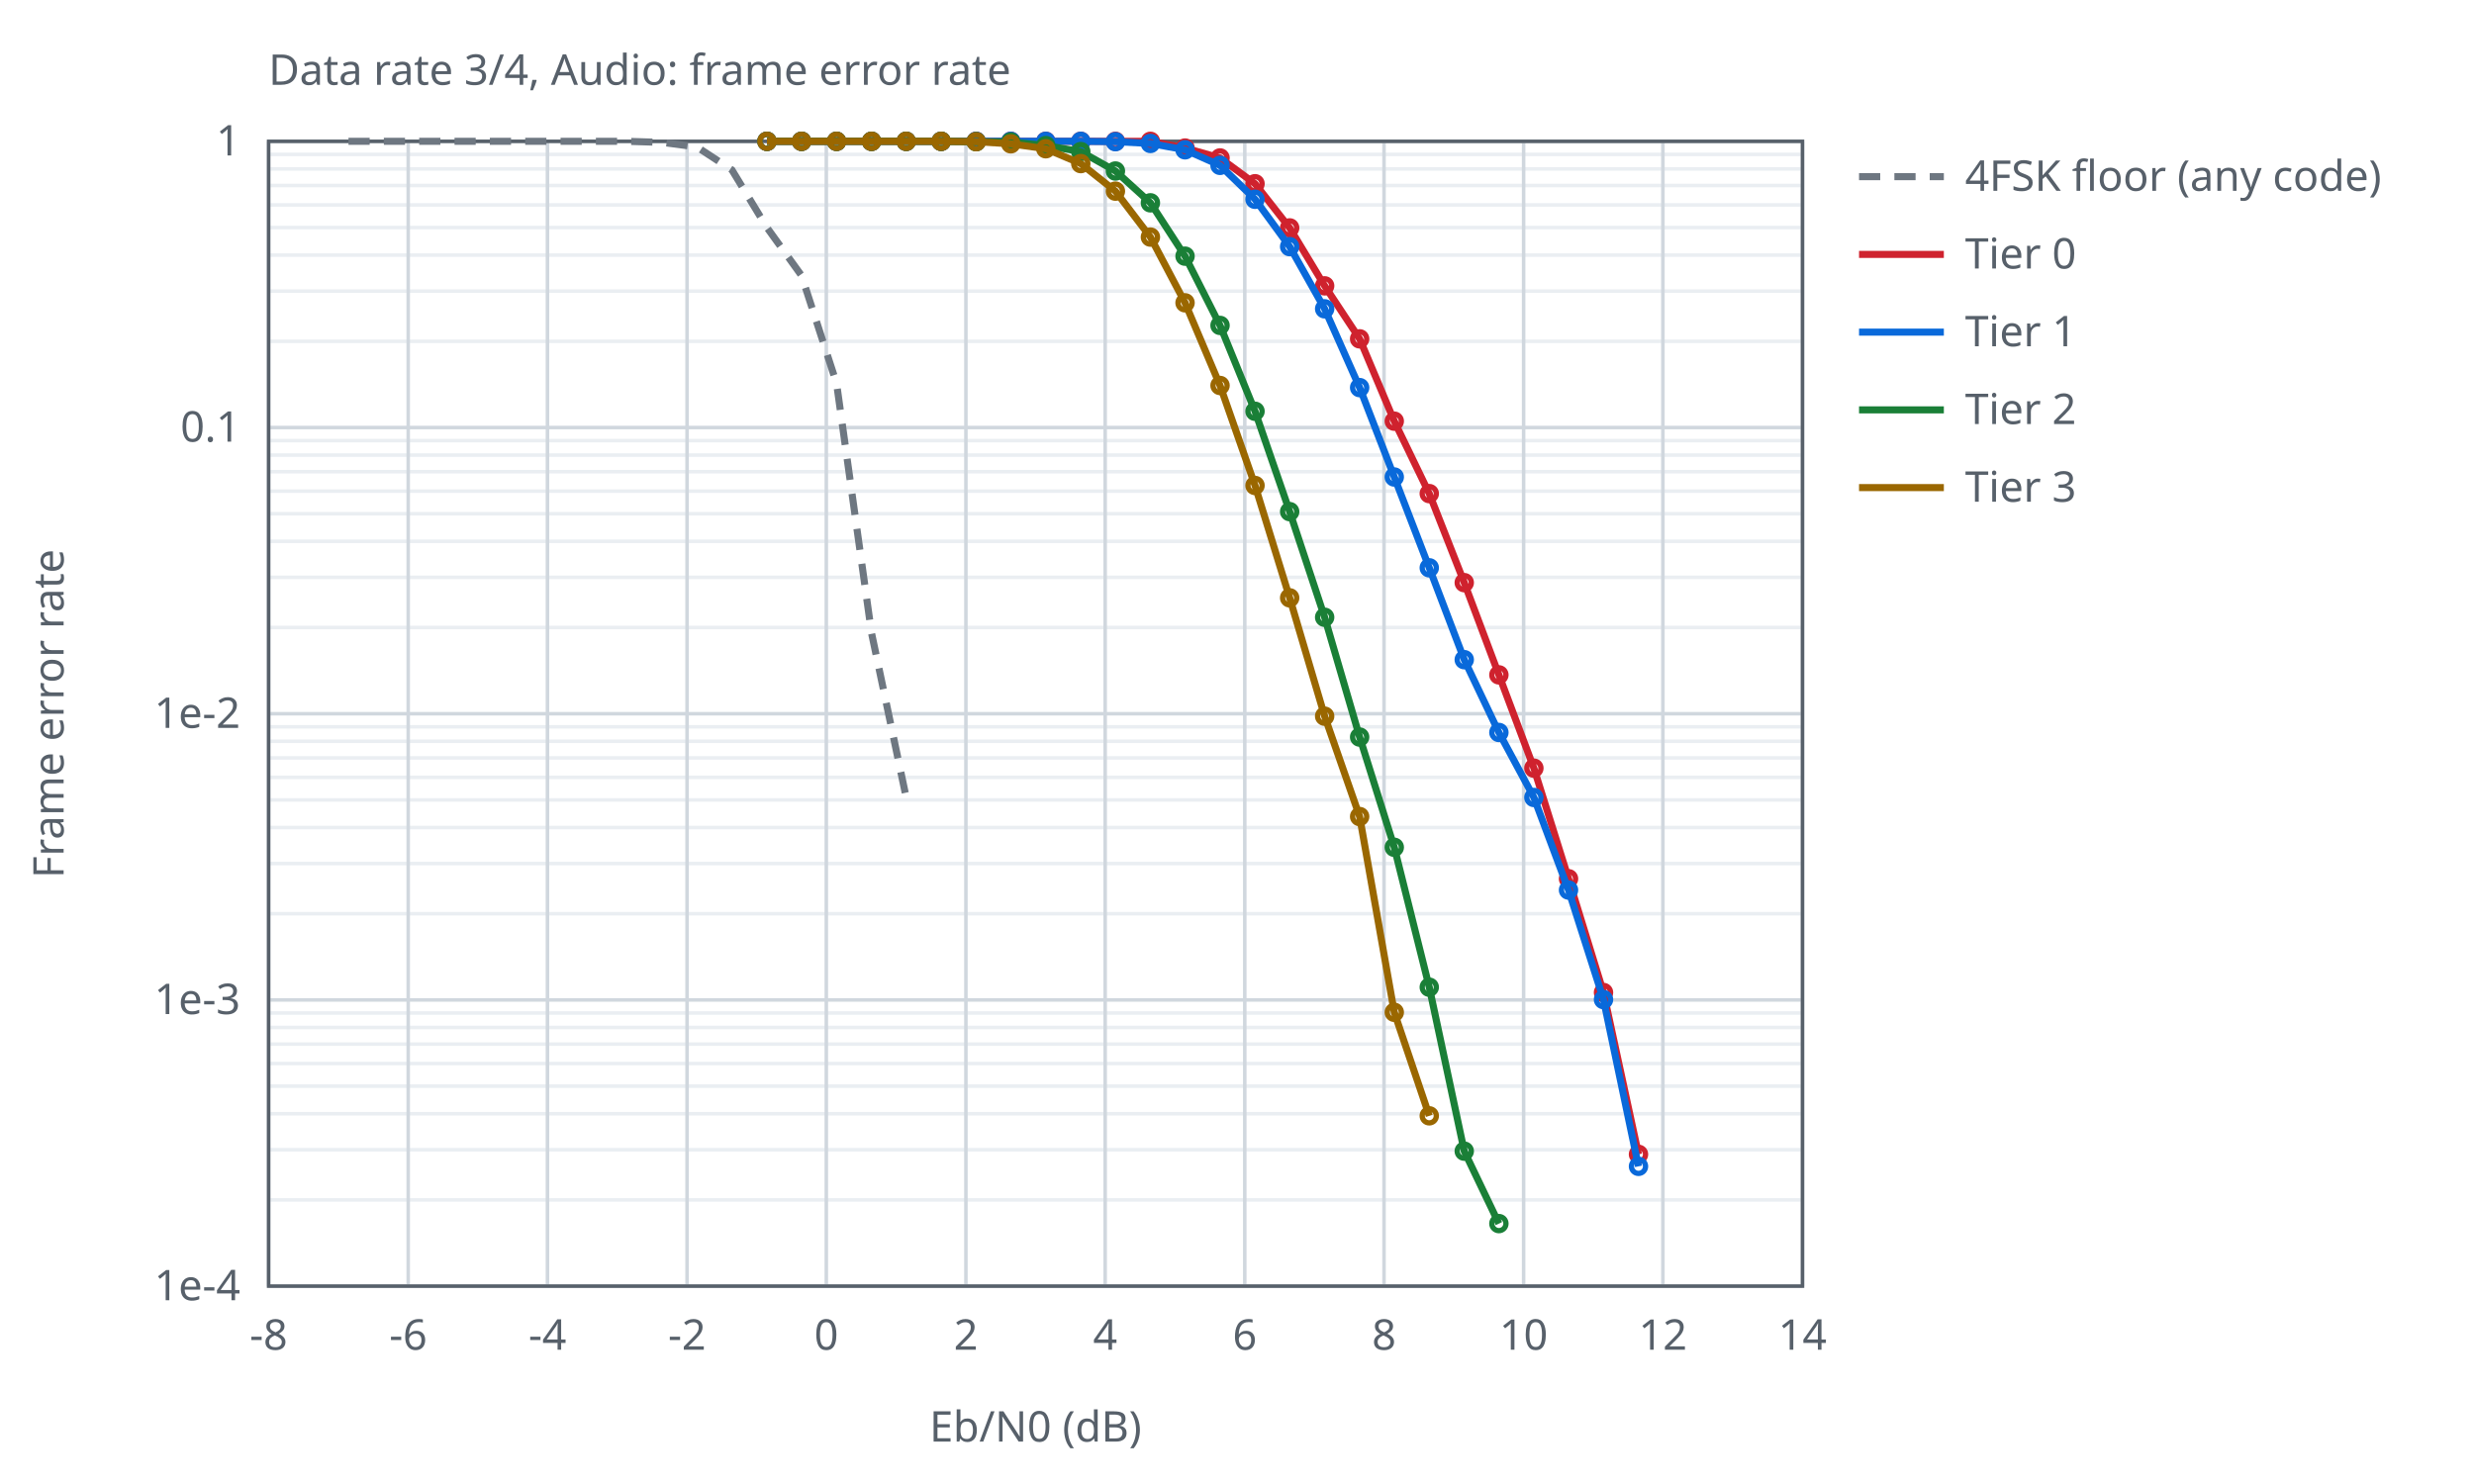
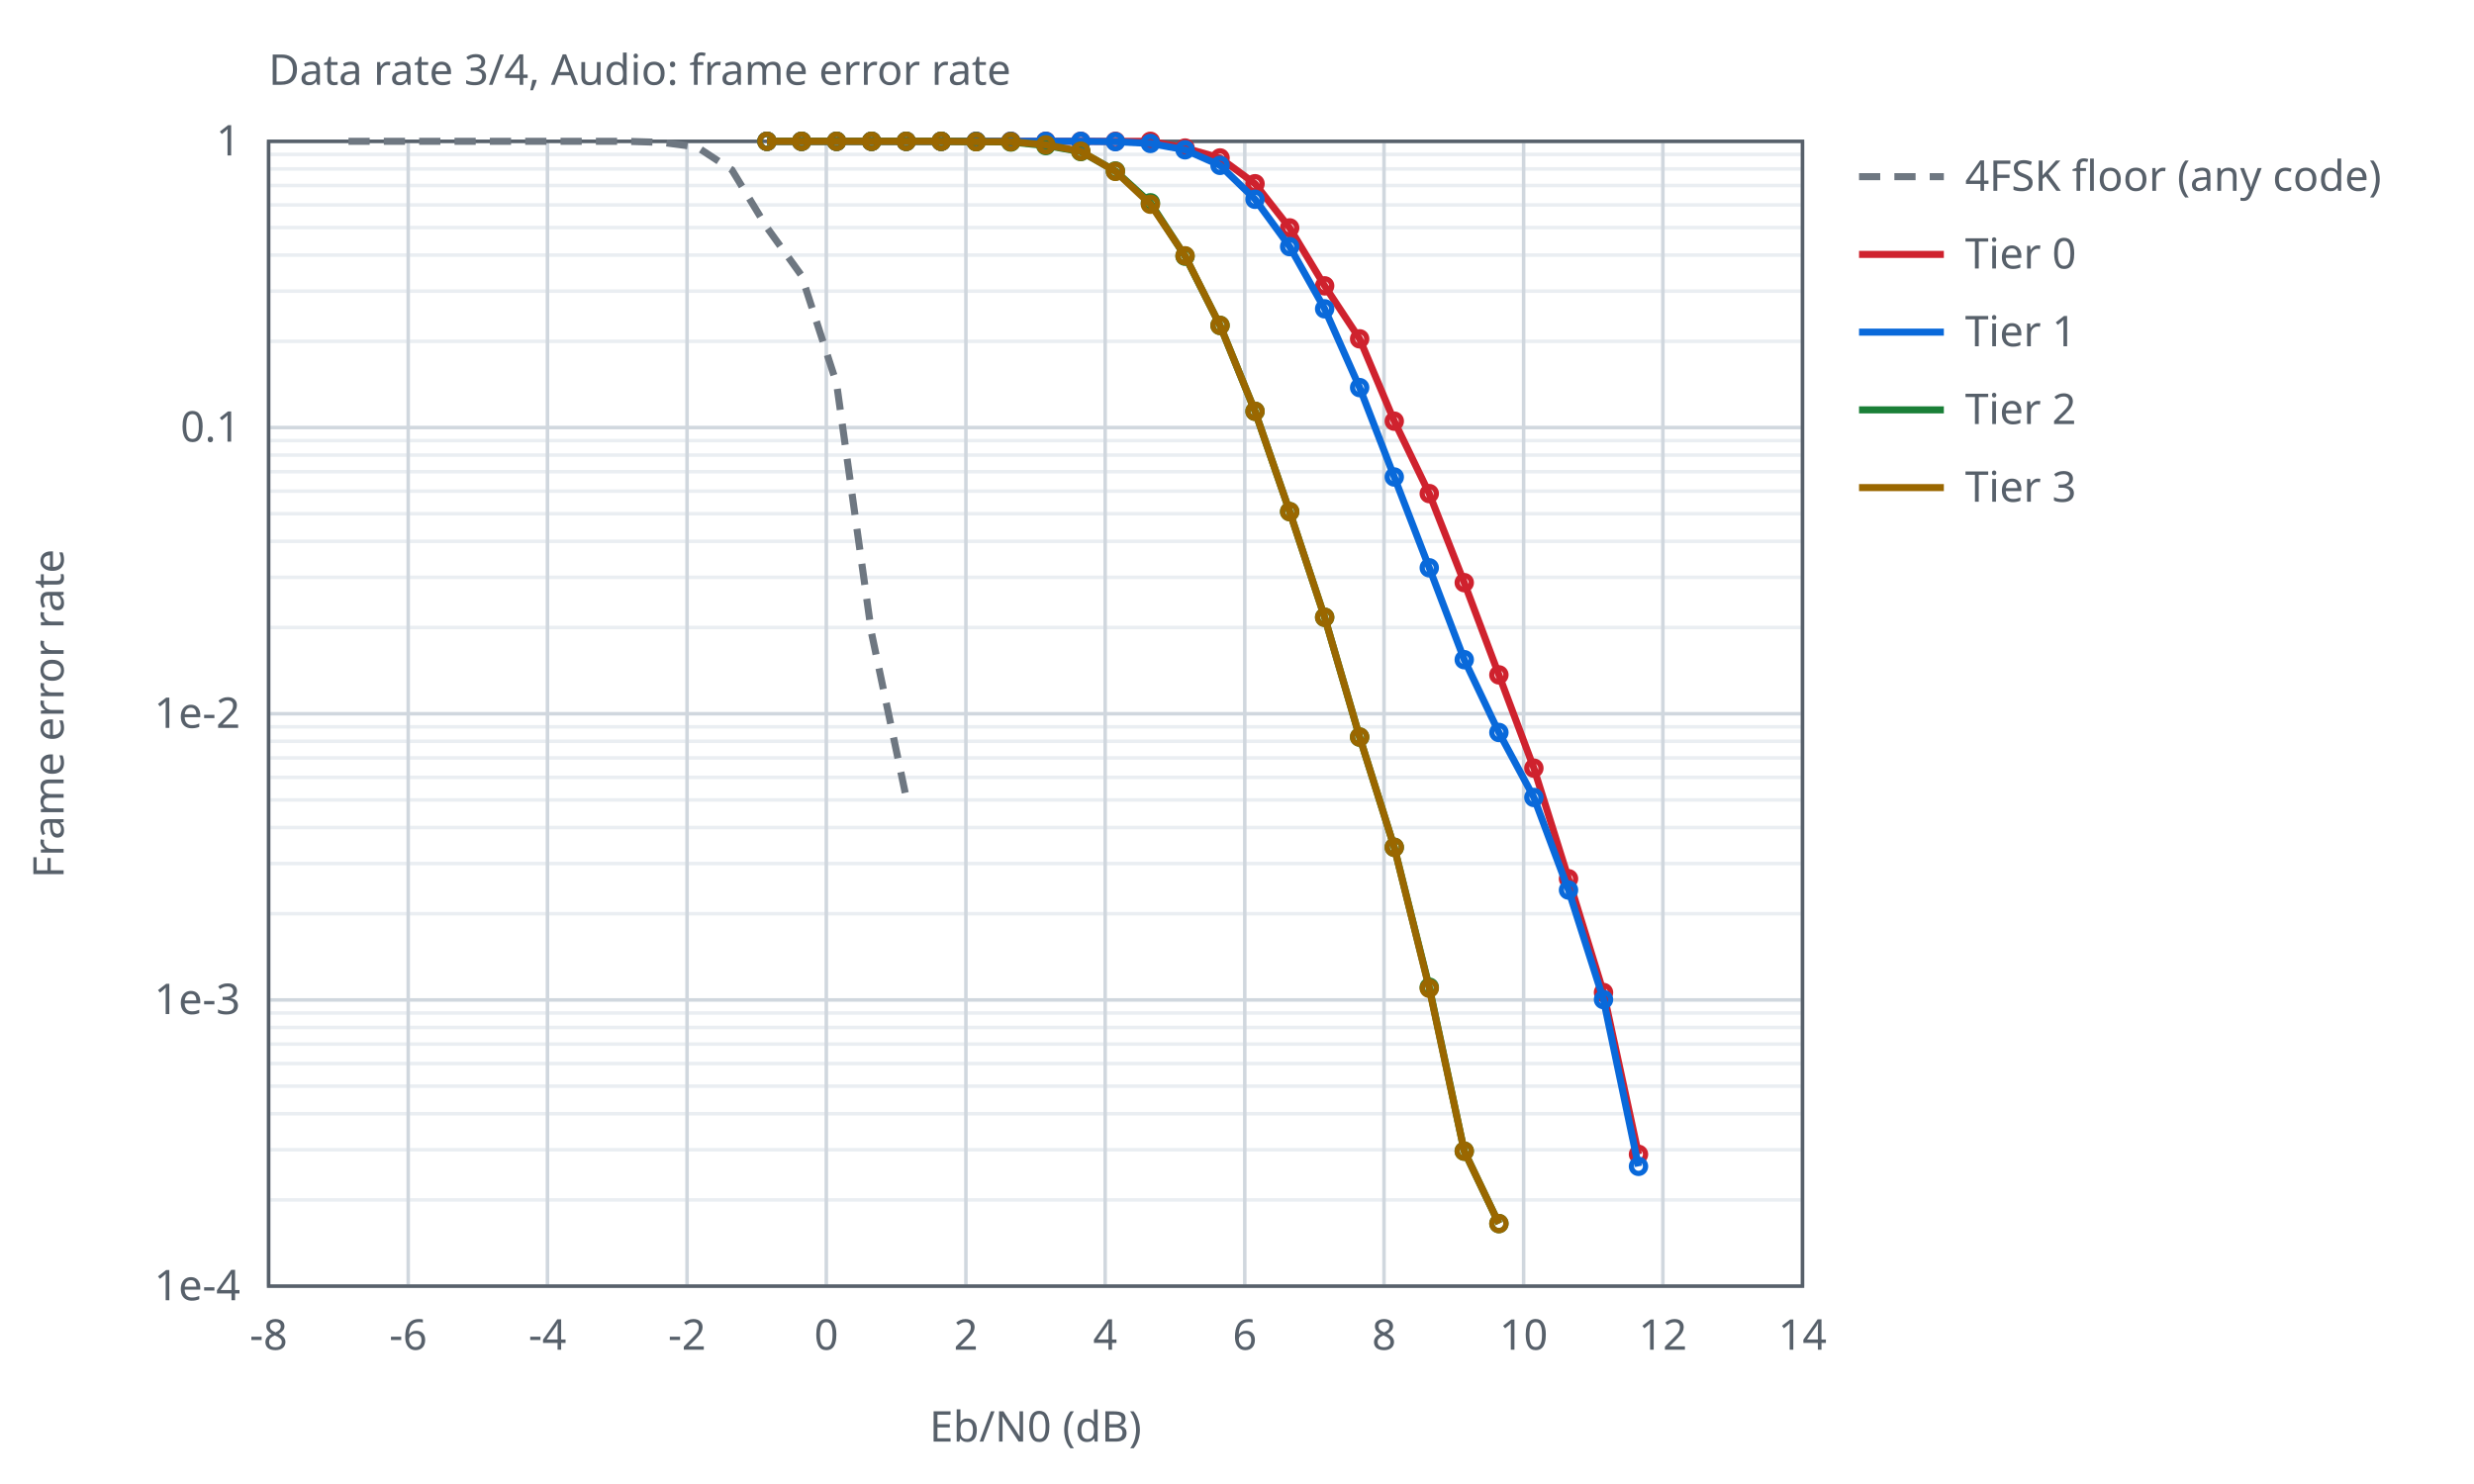
<svg xmlns="http://www.w3.org/2000/svg" width="700" height="420" viewBox="0 0 700 420">
  <style>text{font-family:sans-serif;font-size:12px;fill:#57606a}.ax{stroke:#57606a;stroke-width:1;fill:none}.gr{stroke:#d0d7de;stroke-width:1}.mi{stroke:#eaeef2;stroke-width:1}.r0{stroke:#6e7781}.r1{stroke:#bc4c00}.r2{stroke:#8250df}.s1{stroke:#cf222e}.s2{stroke:#0969da}.s3{stroke:#1a7f37}.s4{stroke:#9a6700}.l{fill:none;stroke-width:2}.p{fill:none;stroke-width:1.5}@media (prefers-color-scheme:dark){text{fill:#c9d1d9}.ax{stroke:#8b949e}.gr{stroke:#30363d}.mi{stroke:#21262d}.r0{stroke:#8b949e}.r1{stroke:#f0883e}.r2{stroke:#d2a8ff}.s1{stroke:#ff7b72}.s2{stroke:#58a6ff}.s3{stroke:#3fb950}.s4{stroke:#d29922}}</style>
  <text x="76.0" y="24">Data rate 3/4, Audio: frame error rate</text>
  <line class="mi" x1="76.0" y1="96.6" x2="510.0" y2="96.6" />
  <line class="mi" x1="76.0" y1="82.4" x2="510.0" y2="82.4" />
  <line class="mi" x1="76.0" y1="72.2" x2="510.0" y2="72.2" />
  <line class="mi" x1="76.0" y1="64.4" x2="510.0" y2="64.4" />
  <line class="mi" x1="76.0" y1="58.0" x2="510.0" y2="58.0" />
  <line class="mi" x1="76.0" y1="52.5" x2="510.0" y2="52.5" />
  <line class="mi" x1="76.0" y1="47.8" x2="510.0" y2="47.8" />
  <line class="mi" x1="76.0" y1="43.7" x2="510.0" y2="43.7" />
  <line class="mi" x1="76.0" y1="177.6" x2="510.0" y2="177.6" />
  <line class="mi" x1="76.0" y1="163.4" x2="510.0" y2="163.4" />
  <line class="mi" x1="76.0" y1="153.2" x2="510.0" y2="153.2" />
  <line class="mi" x1="76.0" y1="145.4" x2="510.0" y2="145.4" />
  <line class="mi" x1="76.0" y1="139.0" x2="510.0" y2="139.0" />
  <line class="mi" x1="76.0" y1="133.5" x2="510.0" y2="133.5" />
  <line class="mi" x1="76.0" y1="128.8" x2="510.0" y2="128.8" />
  <line class="mi" x1="76.0" y1="124.7" x2="510.0" y2="124.7" />
  <line class="mi" x1="76.0" y1="258.6" x2="510.0" y2="258.6" />
  <line class="mi" x1="76.0" y1="244.4" x2="510.0" y2="244.4" />
  <line class="mi" x1="76.0" y1="234.2" x2="510.0" y2="234.2" />
  <line class="mi" x1="76.0" y1="226.4" x2="510.0" y2="226.4" />
  <line class="mi" x1="76.0" y1="220.0" x2="510.0" y2="220.0" />
  <line class="mi" x1="76.0" y1="214.5" x2="510.0" y2="214.5" />
  <line class="mi" x1="76.0" y1="209.8" x2="510.0" y2="209.8" />
  <line class="mi" x1="76.0" y1="205.7" x2="510.0" y2="205.7" />
  <line class="mi" x1="76.0" y1="339.6" x2="510.0" y2="339.6" />
  <line class="mi" x1="76.0" y1="325.4" x2="510.0" y2="325.4" />
  <line class="mi" x1="76.0" y1="315.2" x2="510.0" y2="315.2" />
  <line class="mi" x1="76.0" y1="307.4" x2="510.0" y2="307.4" />
  <line class="mi" x1="76.0" y1="301.0" x2="510.0" y2="301.0" />
  <line class="mi" x1="76.0" y1="295.5" x2="510.0" y2="295.5" />
  <line class="mi" x1="76.0" y1="290.8" x2="510.0" y2="290.8" />
  <line class="mi" x1="76.0" y1="286.7" x2="510.0" y2="286.7" />
  <line class="gr" x1="76.0" y1="364.0" x2="76.0" y2="40.0" />
  <text x="76.0" y="382.0" text-anchor="middle">-8</text>
  <line class="gr" x1="115.5" y1="364.0" x2="115.5" y2="40.0" />
  <text x="115.5" y="382.0" text-anchor="middle">-6</text>
  <line class="gr" x1="154.9" y1="364.0" x2="154.9" y2="40.0" />
  <text x="154.9" y="382.0" text-anchor="middle">-4</text>
  <line class="gr" x1="194.4" y1="364.0" x2="194.4" y2="40.0" />
  <text x="194.4" y="382.0" text-anchor="middle">-2</text>
  <line class="gr" x1="233.8" y1="364.0" x2="233.8" y2="40.0" />
  <text x="233.8" y="382.0" text-anchor="middle">0</text>
  <line class="gr" x1="273.3" y1="364.0" x2="273.3" y2="40.0" />
  <text x="273.3" y="382.0" text-anchor="middle">2</text>
  <line class="gr" x1="312.7" y1="364.0" x2="312.7" y2="40.0" />
  <text x="312.7" y="382.0" text-anchor="middle">4</text>
  <line class="gr" x1="352.2" y1="364.0" x2="352.2" y2="40.0" />
  <text x="352.2" y="382.0" text-anchor="middle">6</text>
  <line class="gr" x1="391.6" y1="364.0" x2="391.6" y2="40.0" />
  <text x="391.6" y="382.0" text-anchor="middle">8</text>
  <line class="gr" x1="431.1" y1="364.0" x2="431.1" y2="40.0" />
  <text x="431.1" y="382.0" text-anchor="middle">10</text>
  <line class="gr" x1="470.5" y1="364.0" x2="470.5" y2="40.0" />
  <text x="470.5" y="382.0" text-anchor="middle">12</text>
  <line class="gr" x1="510.0" y1="364.0" x2="510.0" y2="40.0" />
  <text x="510.0" y="382.0" text-anchor="middle">14</text>
  <line class="gr" x1="76.0" y1="40.0" x2="510.0" y2="40.0" />
  <text x="68.0" y="44.0" text-anchor="end">1</text>
  <line class="gr" x1="76.0" y1="121.0" x2="510.0" y2="121.0" />
  <text x="68.0" y="125.0" text-anchor="end">0.1</text>
  <line class="gr" x1="76.0" y1="202.0" x2="510.0" y2="202.0" />
  <text x="68.0" y="206.0" text-anchor="end">1e-2</text>
  <line class="gr" x1="76.0" y1="283.0" x2="510.0" y2="283.0" />
  <text x="68.0" y="287.0" text-anchor="end">1e-3</text>
  <line class="gr" x1="76.0" y1="364.0" x2="510.0" y2="364.0" />
  <text x="68.0" y="368.0" text-anchor="end">1e-4</text>
  <rect class="ax" x="76.0" y="40.0" width="434.0" height="324.0" />
  <text x="293.0" y="408.0" text-anchor="middle">Eb/N0 (dB)</text>
  <text x="18" y="202.0" text-anchor="middle" transform="rotate(-90 18 202.0)">Frame error rate</text>
  <path class="l r0" stroke-dasharray="6 4" d="M98.6,40.0 L108.5,40.0 L118.3,40.0 L128.2,40.0 L138.1,40.0 L147.9,40.0 L157.8,40.0 L167.7,40.0 L177.5,40.0 L187.4,40.3 L197.2,41.6 L207.1,48.1 L217.0,64.4 L226.8,78.0 L236.7,108.5 L246.6,179.2 L256.4,225.7" />
  <line class="l r0" stroke-dasharray="6 4" x1="526.0" y1="50.0" x2="550.0" y2="50.0" />
  <text x="556.0" y="54.0">4FSK floor (any code)</text>
  <path class="l s1" d="M217.0,40.0 L226.8,40.0 L236.7,40.0 L246.6,40.0 L256.4,40.0 L266.3,40.0 L276.2,40.0 L286.0,40.0 L295.9,40.0 L305.8,40.0 L315.6,40.0 L325.5,40.0 L335.3,41.9 L345.2,44.7 L355.1,52.0 L364.9,64.5 L374.8,80.9 L384.7,95.9 L394.5,119.2 L404.4,139.7 L414.3,164.9 L424.1,191.0 L434.0,217.4 L443.8,248.7 L453.7,280.9 L463.6,326.7" />
  <circle class="p s1" cx="217.0" cy="40.0" r="2" />
  <circle class="p s1" cx="226.8" cy="40.0" r="2" />
  <circle class="p s1" cx="236.7" cy="40.0" r="2" />
  <circle class="p s1" cx="246.6" cy="40.0" r="2" />
  <circle class="p s1" cx="256.4" cy="40.0" r="2" />
  <circle class="p s1" cx="266.3" cy="40.0" r="2" />
  <circle class="p s1" cx="276.2" cy="40.0" r="2" />
  <circle class="p s1" cx="286.0" cy="40.0" r="2" />
  <circle class="p s1" cx="295.9" cy="40.0" r="2" />
  <circle class="p s1" cx="305.8" cy="40.0" r="2" />
  <circle class="p s1" cx="315.6" cy="40.0" r="2" />
  <circle class="p s1" cx="325.5" cy="40.0" r="2" />
  <circle class="p s1" cx="335.3" cy="41.9" r="2" />
  <circle class="p s1" cx="345.2" cy="44.7" r="2" />
  <circle class="p s1" cx="355.1" cy="52.0" r="2" />
  <circle class="p s1" cx="364.9" cy="64.5" r="2" />
  <circle class="p s1" cx="374.8" cy="80.9" r="2" />
  <circle class="p s1" cx="384.7" cy="95.9" r="2" />
  <circle class="p s1" cx="394.5" cy="119.2" r="2" />
  <circle class="p s1" cx="404.4" cy="139.7" r="2" />
  <circle class="p s1" cx="414.3" cy="164.9" r="2" />
  <circle class="p s1" cx="424.1" cy="191.0" r="2" />
  <circle class="p s1" cx="434.0" cy="217.4" r="2" />
  <circle class="p s1" cx="443.8" cy="248.7" r="2" />
  <circle class="p s1" cx="453.7" cy="280.9" r="2" />
  <circle class="p s1" cx="463.6" cy="326.7" r="2" />
  <line class="l s1" x1="526.0" y1="72.0" x2="550.0" y2="72.0" />
  <text x="556.0" y="76.0">Tier 0</text>
  <path class="l s2" d="M217.0,40.0 L226.8,40.0 L236.7,40.0 L246.6,40.0 L256.4,40.0 L266.3,40.0 L276.2,40.0 L286.0,40.0 L295.9,40.0 L305.8,40.0 L315.6,40.1 L325.5,40.6 L335.3,42.4 L345.2,46.8 L355.1,56.4 L364.9,69.8 L374.8,87.4 L384.7,109.7 L394.5,135.0 L404.4,160.7 L414.3,186.7 L424.1,207.3 L434.0,225.7 L443.8,251.9 L453.7,282.9 L463.6,330.1" />
  <circle class="p s2" cx="217.0" cy="40.0" r="2" />
  <circle class="p s2" cx="226.8" cy="40.0" r="2" />
  <circle class="p s2" cx="236.7" cy="40.0" r="2" />
  <circle class="p s2" cx="246.6" cy="40.0" r="2" />
  <circle class="p s2" cx="256.4" cy="40.0" r="2" />
  <circle class="p s2" cx="266.3" cy="40.0" r="2" />
  <circle class="p s2" cx="276.2" cy="40.0" r="2" />
  <circle class="p s2" cx="286.0" cy="40.0" r="2" />
  <circle class="p s2" cx="295.9" cy="40.0" r="2" />
  <circle class="p s2" cx="305.8" cy="40.0" r="2" />
  <circle class="p s2" cx="315.6" cy="40.1" r="2" />
  <circle class="p s2" cx="325.5" cy="40.6" r="2" />
  <circle class="p s2" cx="335.3" cy="42.4" r="2" />
  <circle class="p s2" cx="345.2" cy="46.8" r="2" />
  <circle class="p s2" cx="355.1" cy="56.4" r="2" />
  <circle class="p s2" cx="364.9" cy="69.8" r="2" />
  <circle class="p s2" cx="374.8" cy="87.4" r="2" />
  <circle class="p s2" cx="384.7" cy="109.7" r="2" />
  <circle class="p s2" cx="394.5" cy="135.0" r="2" />
  <circle class="p s2" cx="404.4" cy="160.7" r="2" />
  <circle class="p s2" cx="414.3" cy="186.7" r="2" />
  <circle class="p s2" cx="424.1" cy="207.3" r="2" />
  <circle class="p s2" cx="434.0" cy="225.7" r="2" />
  <circle class="p s2" cx="443.8" cy="251.9" r="2" />
  <circle class="p s2" cx="453.7" cy="282.9" r="2" />
  <circle class="p s2" cx="463.6" cy="330.1" r="2" />
  <line class="l s2" x1="526.0" y1="94.0" x2="550.0" y2="94.0" />
  <text x="556.0" y="98.0">Tier 1</text>
  <path class="l s3" d="M217.0,40.0 L226.8,40.0 L236.7,40.0 L246.6,40.0 L256.4,40.0 L266.3,40.0 L276.2,40.1 L286.0,40.2 L295.9,41.2 L305.8,42.9 L315.6,48.4 L325.5,57.4 L335.3,72.5 L345.2,92.1 L355.1,116.4 L364.9,144.8 L374.8,174.7 L384.7,208.6 L394.5,239.8 L404.4,279.4 L414.3,325.8 L424.1,346.3" />
  <circle class="p s3" cx="217.0" cy="40.0" r="2" />
  <circle class="p s3" cx="226.8" cy="40.0" r="2" />
  <circle class="p s3" cx="236.7" cy="40.0" r="2" />
  <circle class="p s3" cx="246.6" cy="40.0" r="2" />
  <circle class="p s3" cx="256.4" cy="40.0" r="2" />
  <circle class="p s3" cx="266.3" cy="40.0" r="2" />
  <circle class="p s3" cx="276.2" cy="40.1" r="2" />
  <circle class="p s3" cx="286.0" cy="40.2" r="2" />
  <circle class="p s3" cx="295.9" cy="41.2" r="2" />
  <circle class="p s3" cx="305.8" cy="42.9" r="2" />
  <circle class="p s3" cx="315.6" cy="48.4" r="2" />
  <circle class="p s3" cx="325.5" cy="57.4" r="2" />
  <circle class="p s3" cx="335.3" cy="72.5" r="2" />
  <circle class="p s3" cx="345.2" cy="92.1" r="2" />
  <circle class="p s3" cx="355.1" cy="116.4" r="2" />
  <circle class="p s3" cx="364.9" cy="144.8" r="2" />
  <circle class="p s3" cx="374.8" cy="174.7" r="2" />
  <circle class="p s3" cx="384.7" cy="208.6" r="2" />
  <circle class="p s3" cx="394.5" cy="239.8" r="2" />
  <circle class="p s3" cx="404.4" cy="279.4" r="2" />
  <circle class="p s3" cx="414.3" cy="325.8" r="2" />
  <circle class="p s3" cx="424.1" cy="346.3" r="2" />
  <line class="l s3" x1="526.0" y1="116.0" x2="550.0" y2="116.0" />
  <text x="556.0" y="120.0">Tier 2</text>
-   <path class="l s4" d="M217.0,40.0 L226.8,40.0 L236.7,40.0 L246.6,40.0 L256.4,40.0 L266.3,40.0 L276.2,40.1 L286.0,40.7 L295.9,42.1 L305.8,46.3 L315.6,54.1 L325.5,67.1 L335.3,85.7 L345.2,109.1 L355.1,137.4 L364.9,169.2 L374.8,202.7 L384.7,231.1 L394.5,286.5 L404.4,315.8" />
+   <path class="l s4" d="M217.0,40.0 L226.8,40.0 L236.7,40.0 L246.6,40.0 L256.4,40.0 L266.3,40.0 L276.2,40.1 L286.0,40.1 L295.9,41.0 L305.8,42.8 L315.6,48.5 L325.5,57.8 L335.3,72.4 L345.2,92.1 L355.1,116.4 L364.9,144.8 L374.8,174.7 L384.7,208.6 L394.5,239.8 L404.4,279.7 L414.3,325.8 L424.1,346.3" />
  <circle class="p s4" cx="217.0" cy="40.0" r="2" />
  <circle class="p s4" cx="226.8" cy="40.0" r="2" />
  <circle class="p s4" cx="236.7" cy="40.0" r="2" />
  <circle class="p s4" cx="246.6" cy="40.0" r="2" />
  <circle class="p s4" cx="256.4" cy="40.0" r="2" />
  <circle class="p s4" cx="266.3" cy="40.0" r="2" />
  <circle class="p s4" cx="276.2" cy="40.1" r="2" />
-   <circle class="p s4" cx="286.0" cy="40.7" r="2" />
-   <circle class="p s4" cx="295.9" cy="42.1" r="2" />
-   <circle class="p s4" cx="305.8" cy="46.3" r="2" />
-   <circle class="p s4" cx="315.6" cy="54.1" r="2" />
-   <circle class="p s4" cx="325.5" cy="67.1" r="2" />
-   <circle class="p s4" cx="335.3" cy="85.7" r="2" />
-   <circle class="p s4" cx="345.2" cy="109.1" r="2" />
-   <circle class="p s4" cx="355.1" cy="137.4" r="2" />
-   <circle class="p s4" cx="364.9" cy="169.2" r="2" />
-   <circle class="p s4" cx="374.8" cy="202.7" r="2" />
-   <circle class="p s4" cx="384.7" cy="231.1" r="2" />
-   <circle class="p s4" cx="394.5" cy="286.5" r="2" />
-   <circle class="p s4" cx="404.4" cy="315.8" r="2" />
+   <circle class="p s4" cx="286.0" cy="40.1" r="2" />
+   <circle class="p s4" cx="295.9" cy="41.0" r="2" />
+   <circle class="p s4" cx="305.8" cy="42.8" r="2" />
+   <circle class="p s4" cx="315.6" cy="48.5" r="2" />
+   <circle class="p s4" cx="325.5" cy="57.8" r="2" />
+   <circle class="p s4" cx="335.3" cy="72.4" r="2" />
+   <circle class="p s4" cx="345.2" cy="92.1" r="2" />
+   <circle class="p s4" cx="355.1" cy="116.4" r="2" />
+   <circle class="p s4" cx="364.9" cy="144.8" r="2" />
+   <circle class="p s4" cx="374.8" cy="174.7" r="2" />
+   <circle class="p s4" cx="384.7" cy="208.6" r="2" />
+   <circle class="p s4" cx="394.5" cy="239.8" r="2" />
+   <circle class="p s4" cx="404.4" cy="279.7" r="2" />
+   <circle class="p s4" cx="414.3" cy="325.8" r="2" />
+   <circle class="p s4" cx="424.1" cy="346.3" r="2" />
  <line class="l s4" x1="526.0" y1="138.0" x2="550.0" y2="138.0" />
  <text x="556.0" y="142.0">Tier 3</text>
</svg>
